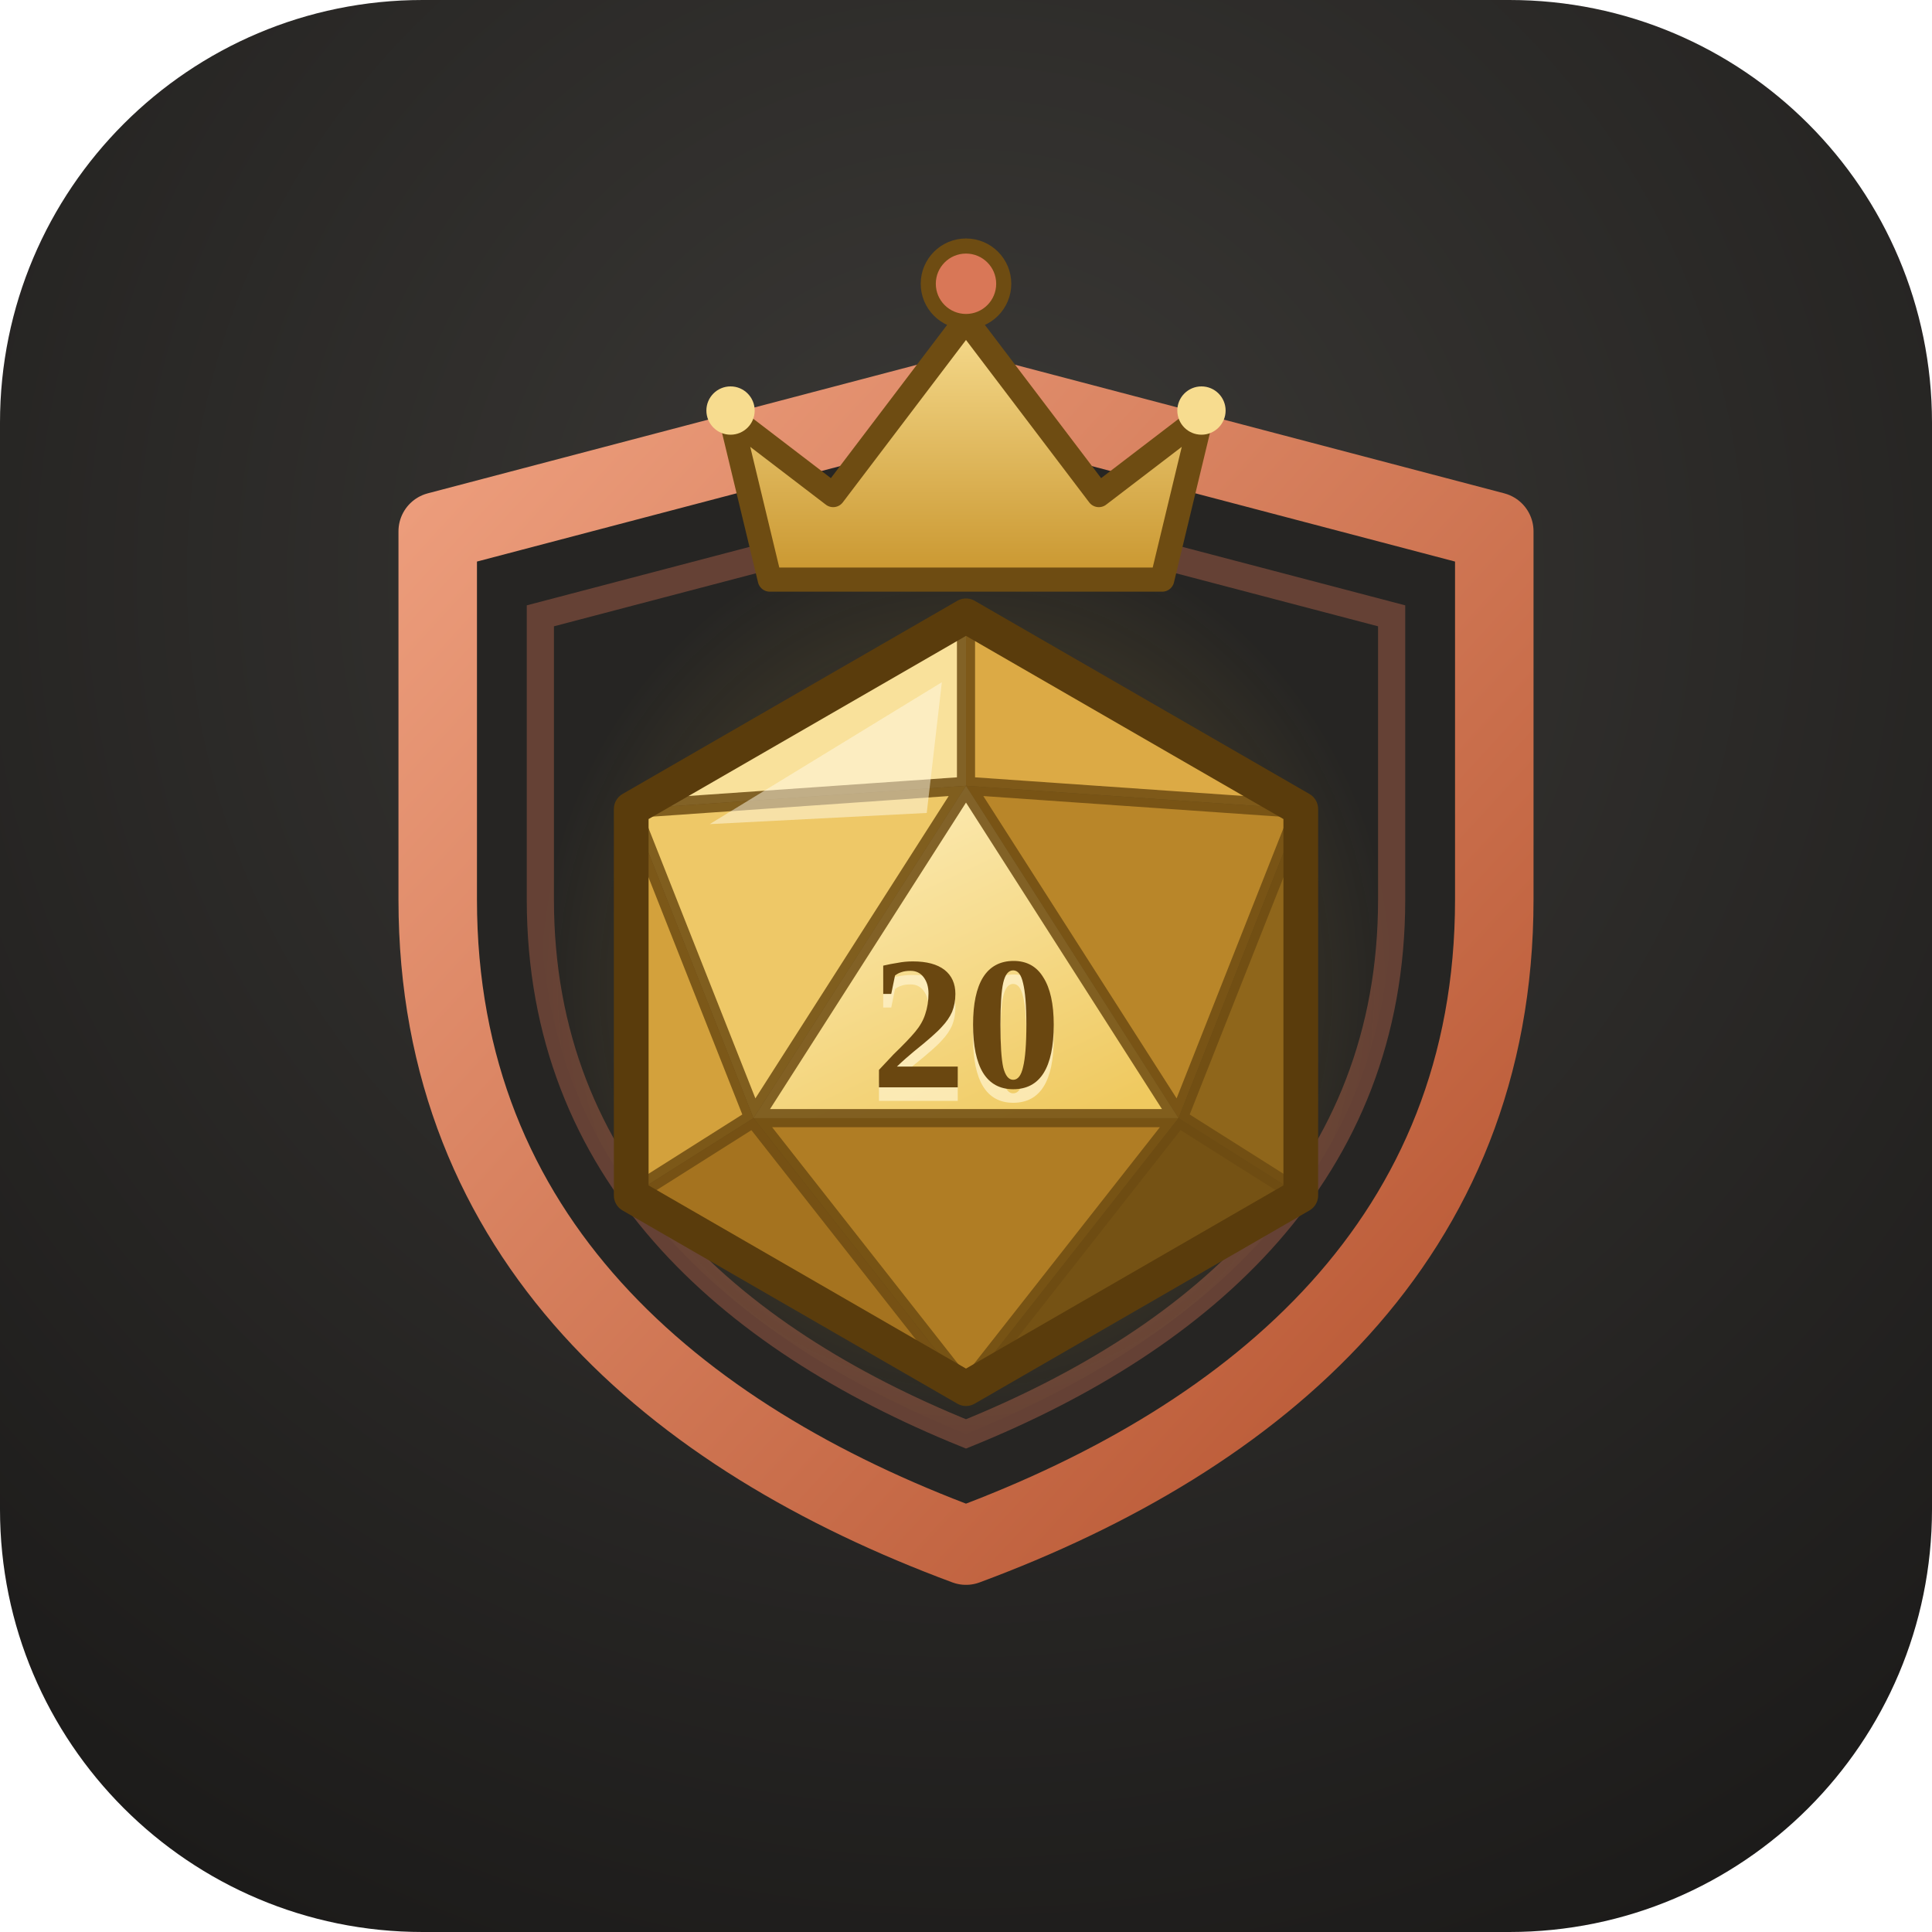
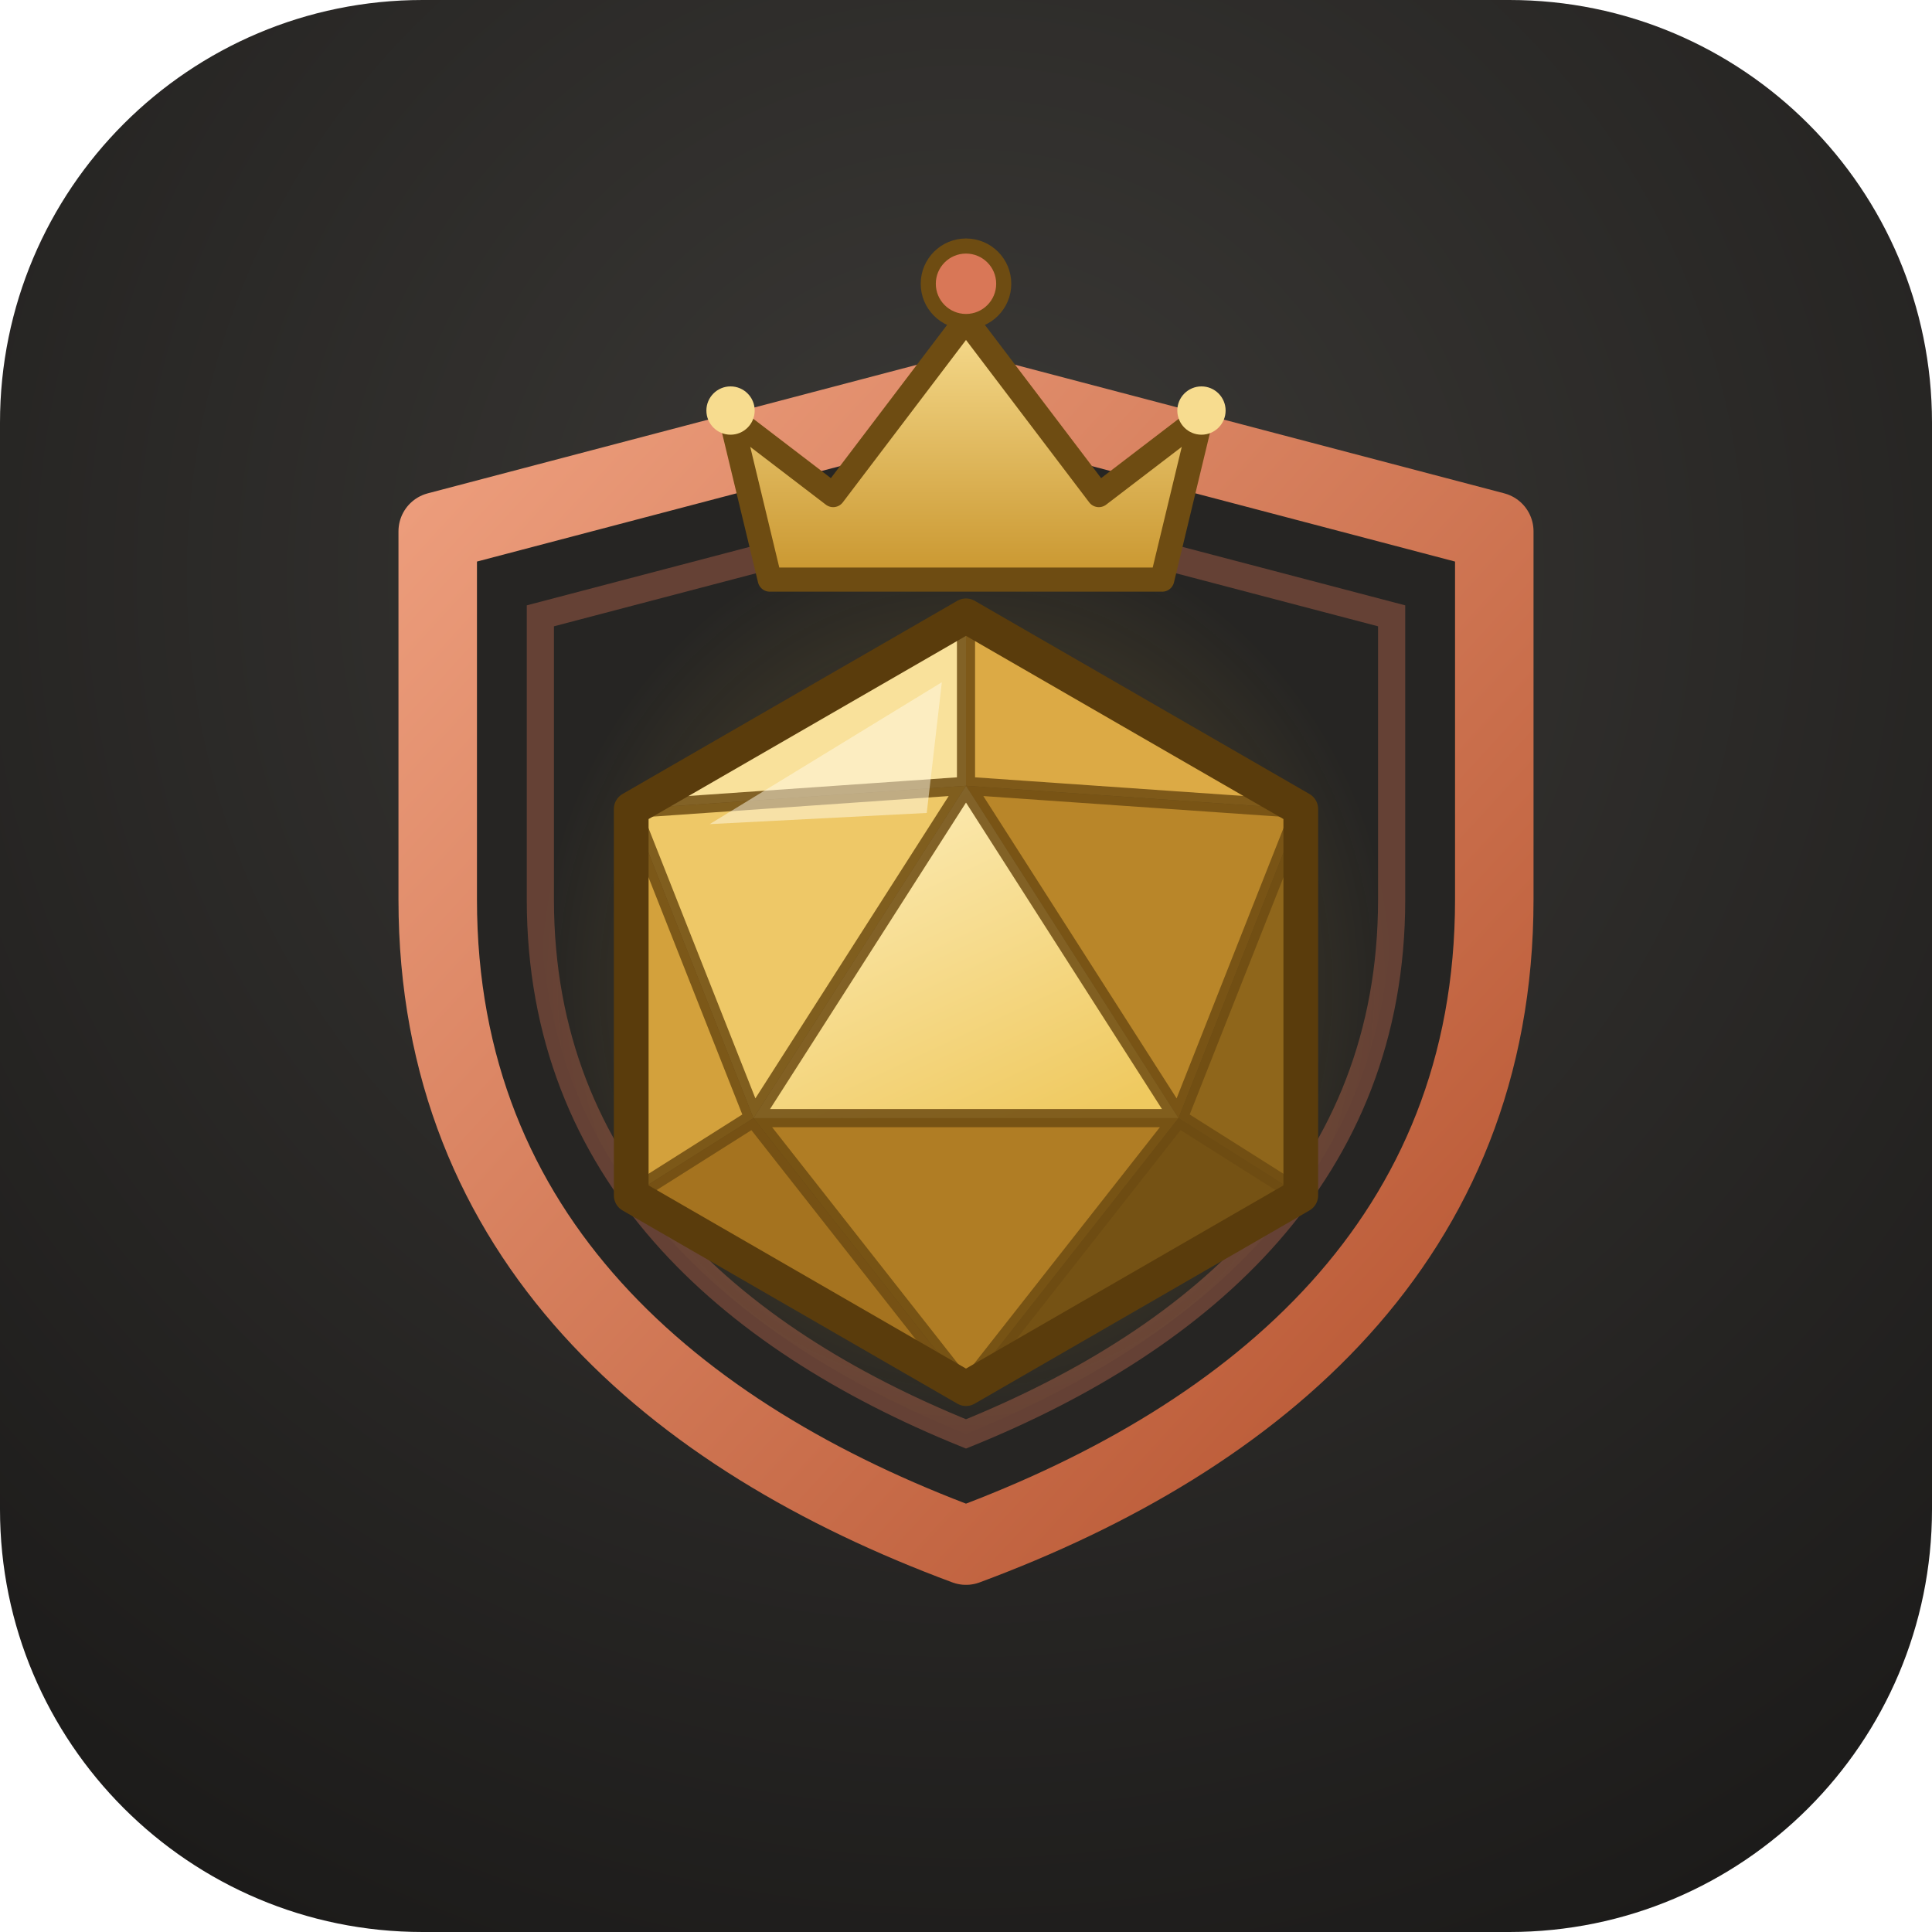
<svg xmlns="http://www.w3.org/2000/svg" viewBox="0 0 64 64">
  <defs>
    <linearGradient id="lg-face" x1=".2" y1="0" x2=".8" y2="1">
      <stop offset="0" stop-color="#fdedb9" />
      <stop offset="1" stop-color="#efc95f" />
    </linearGradient>
    <linearGradient id="lg-gold" x1="0" y1="0" x2="0" y2="1">
      <stop offset="0" stop-color="#f7dc8f" />
      <stop offset="1" stop-color="#c9962e" />
    </linearGradient>
    <linearGradient id="lg-copper" x1="0" y1="0" x2="1" y2="1">
      <stop offset="0" stop-color="#ee9f7e" />
      <stop offset="1" stop-color="#b5532f" />
    </linearGradient>
    <radialGradient id="lg-bg" cx=".5" cy=".3" r=".8">
      <stop offset="0" stop-color="#3b3936" />
      <stop offset="1" stop-color="#1b1a19" />
    </radialGradient>
    <radialGradient id="lg-glow" cx=".5" cy=".52" r=".5">
      <stop offset="0" stop-color="#e6bb4f" stop-opacity=".28" />
      <stop offset="1" stop-color="#e6bb4f" stop-opacity="0" />
    </radialGradient>
  </defs>
  <rect width="64" height="64" rx="14" fill="url(#lg-bg)" />
  <path d="M32 13 49.5 17.6v12.2c0 11.2-7.8 17.8-17.5 21.4-9.7-3.6-17.5-10.2-17.5-21.4V17.6z" fill="#262523" stroke="url(#lg-copper)" stroke-width="2.6" stroke-linejoin="round" />
  <path d="M32 16.7 46.1 20.4v9.4c0 9-6.2 14.5-14.1 17.7-7.9-3.2-14.1-8.7-14.1-17.7v-9.4z" fill="url(#lg-glow)" stroke="#d97757" stroke-opacity=".35" stroke-width=".9" />
  <g filter="none">
    <path d="M32 20.4 L32 26.03 L20.91 26.8Z" fill="#f9e19b" />
    <path d="M32 20.4 L32 26.03 L43.09 26.8Z" fill="#dcaa45" />
    <path d="M20.91 26.8 L32 26.03 L24.96 37.04Z" fill="#eec867" />
    <path d="M43.09 26.8 L32 26.03 L39.04 37.04Z" fill="#b98629" />
    <path d="M20.91 26.8 L24.96 37.04 L20.91 39.6Z" fill="#d3a13c" />
    <path d="M43.09 26.8 L39.04 37.04 L43.09 39.6Z" fill="#8f661b" />
    <path d="M24.96 37.04 L39.04 37.04 L32 46.0Z" fill="#b07d24" />
    <path d="M20.91 39.6 L24.96 37.04 L32 46.0Z" fill="#a5731f" />
    <path d="M43.09 39.6 L39.04 37.04 L32 46.0Z" fill="#755214" />
    <path d="M32 26.03 L39.04 37.04 L24.96 37.04Z" fill="url(#lg-face)" />
    <path d="M32 20.4L32 26.03M20.91 26.8L32 26.03M43.09 26.8L32 26.03M20.91 26.8L24.96 37.04M43.09 26.8L39.04 37.04M20.91 39.6L24.96 37.04M43.09 39.6L39.04 37.04M32 46.0L24.96 37.04M32 46.0L39.04 37.04M32 26.03L39.04 37.04M39.04 37.04L24.96 37.04M24.96 37.04L32 26.03" stroke="#6e4c12" stroke-width=".6" stroke-linejoin="round" fill="none" stroke-opacity=".85" />
    <path d="M32 20.4 L43.09 26.8 L43.09 39.6 L32 46.0 L20.91 39.6 L20.91 26.8Z" fill="none" stroke="#5a3c0c" stroke-width="1.15" stroke-linejoin="round" />
    <path d="M31.2 22.6 L30.7 26.93 L23.51 27.3Z" fill="#fffbe8" fill-opacity=".5" />
-     <text x="32" y="36.47" text-anchor="middle" font-family="Cinzel, Georgia, 'Times New Roman', serif" font-weight="700" font-size="6.3" fill="#fff4cf" fill-opacity=".7">20</text>
-     <text x="32" y="36.02" text-anchor="middle" font-family="Cinzel, Georgia, 'Times New Roman', serif" font-weight="700" font-size="6.3" fill="#6a4710">20</text>
  </g>
  <path d="M24.2 13.8 27.6 16.4 32 10.6l4.4 5.8 3.4-2.6-1.3 5.4h-13z" fill="url(#lg-gold)" stroke="#6e4c12" stroke-width=".8" stroke-linejoin="round" />
  <circle cx="32" cy="9.4" r="1.25" fill="#d97757" stroke="#6e4c12" stroke-width=".5" />
  <circle cx="24.2" cy="13.6" r=".8" fill="#f7dc8f" />
  <circle cx="39.8" cy="13.6" r=".8" fill="#f7dc8f" />
</svg>
